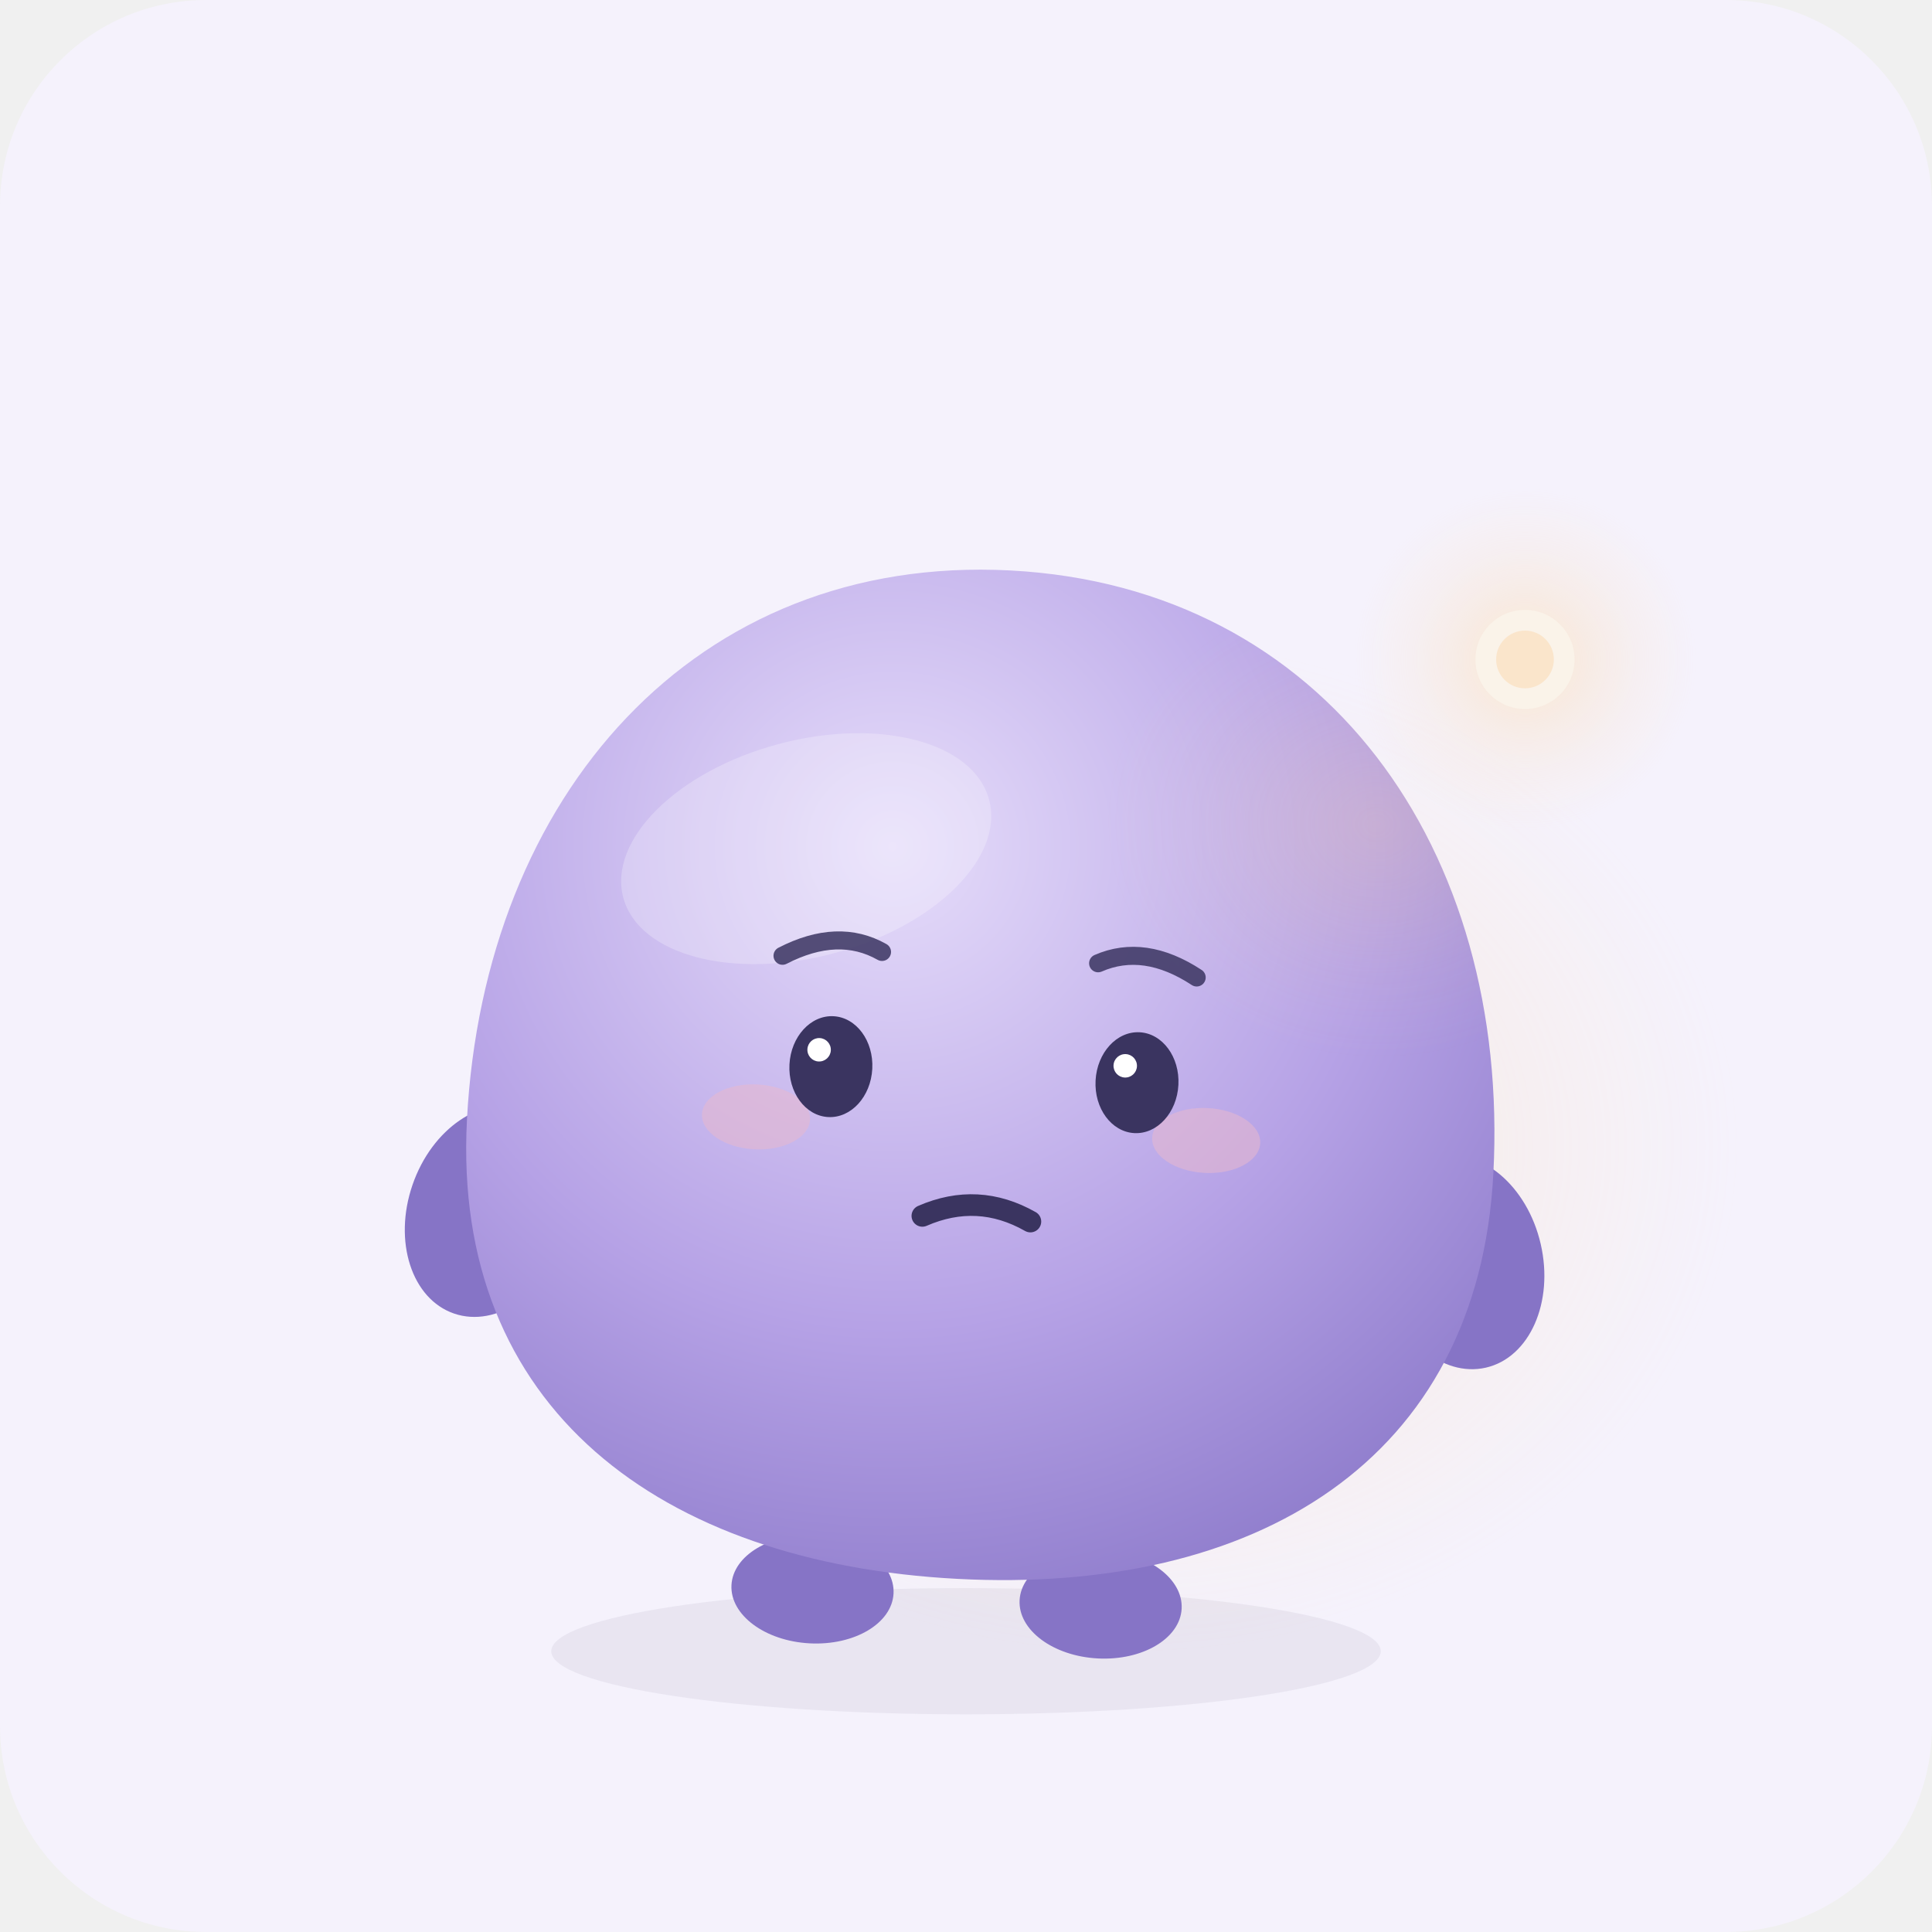
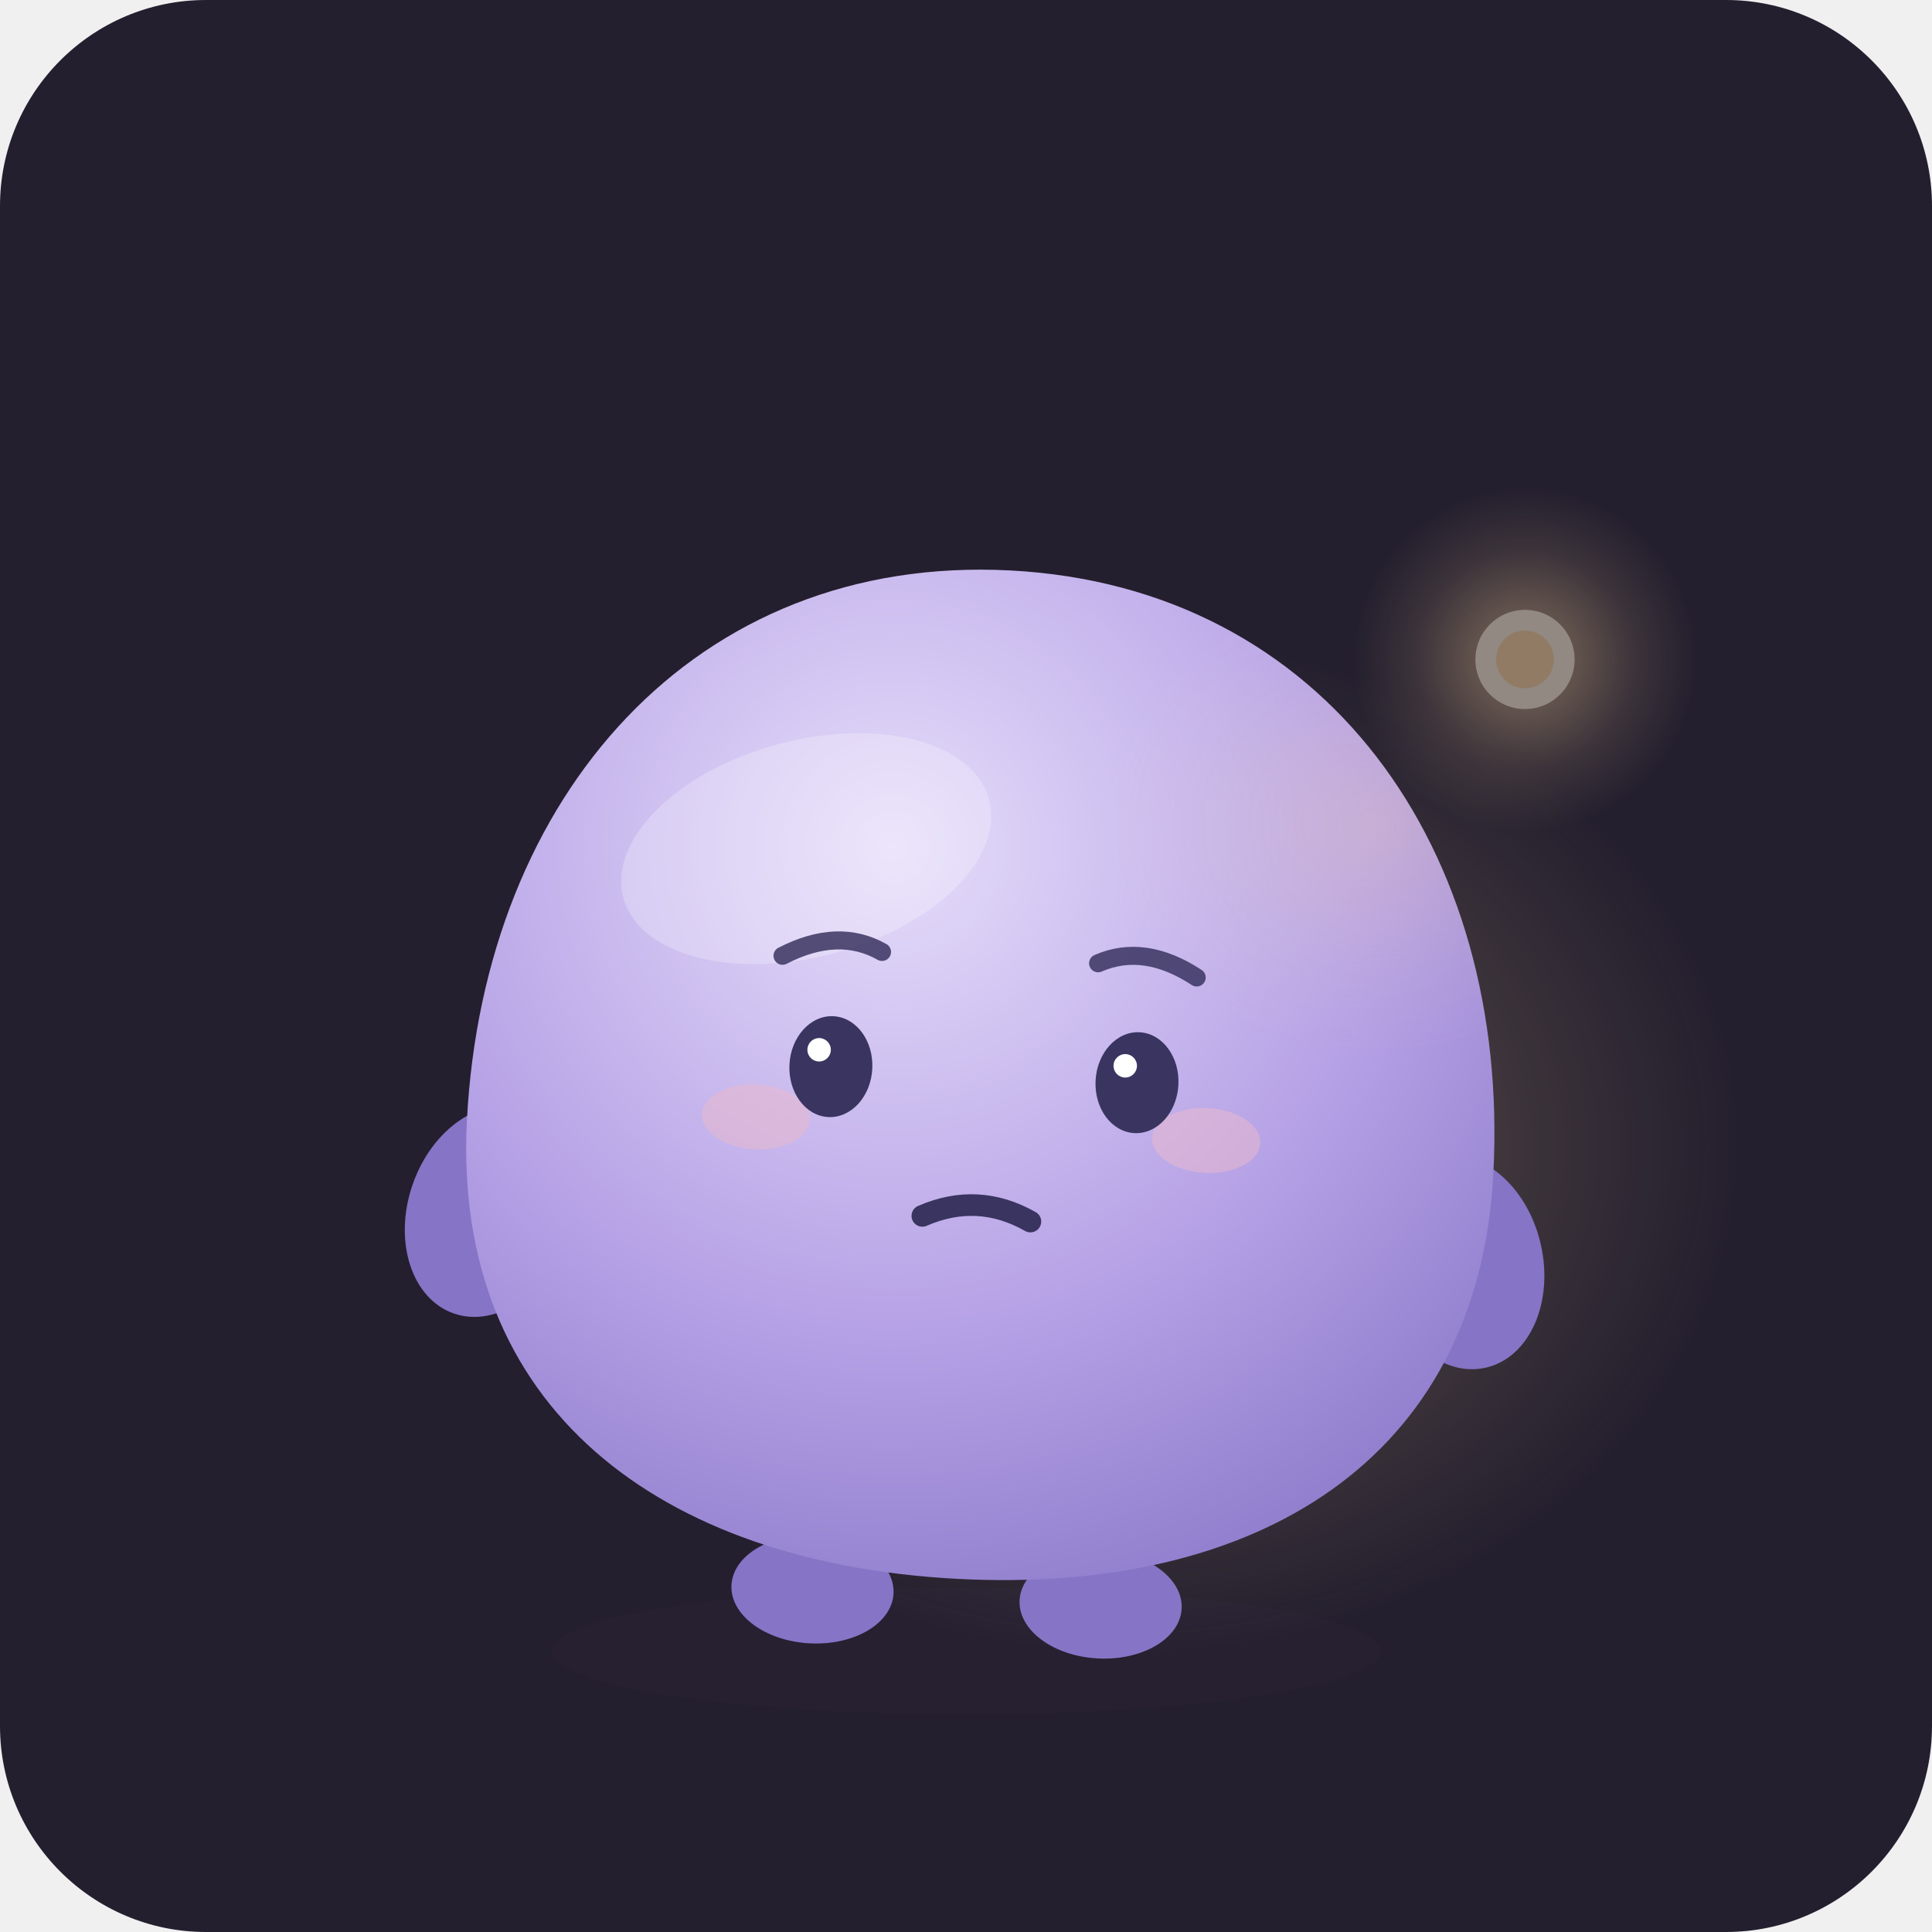
<svg xmlns="http://www.w3.org/2000/svg" viewBox="0 0 150 150">
  <style>
.body{transform-box:fill-box;transform-origin:50% 100%;animation:csway 3.4s ease-in-out infinite}
@keyframes csway{0%,100%{transform:translateX(-1.2px)}50%{transform:translateX(1.2px)}}
.orb{transform-box:fill-box;transform-origin:center;animation:glo 3s ease-in-out infinite}
@keyframes glo{0%,100%{opacity:.6;transform:scale(.92)}50%{opacity:.88;transform:scale(1.08)}}
.drop{transform-box:fill-box;transform-origin:center;opacity:0;animation:drop 2.6s ease-in infinite}@keyframes drop{0%{opacity:0;transform:translateY(0)}18%{opacity:.95}85%{opacity:.85;transform:translateY(12px)}100%{opacity:0;transform:translateY(14px)}}
@media(prefers-reduced-motion:reduce){*{animation:none!important}}
</style>
-   <rect width="150" height="150" rx="16" fill="#F5F2FC" />
+   <rect width="150" height="150" rx="16" fill="#241F2E" />
  <g transform="translate(5,5)">
    <path opacity="0.07" d="M70 128.1C87.784 128.1 102.2 125.906 102.2 123.2C102.2 120.494 87.784 118.3 70 118.3C52.217 118.3 37.8 120.494 37.8 123.2C37.8 125.906 52.217 128.1 70 128.1Z" fill="#3A3460" />
    <g class="body" fill="none">
      <g opacity="0.5">
        <path d="M82.6 123.2C108.889 123.2 130.2 105.649 130.2 84C130.2 62.35 108.889 44.8 82.6 44.8C56.311 44.8 35 62.35 35 84C35 105.649 56.311 123.2 82.6 123.2Z" fill="url(#paint0_radial_1298_166)" />
      </g>
      <path d="M57.863 122.589C61.337 122.771 64.252 121.041 64.374 118.724C64.495 116.408 61.777 114.382 58.302 114.2C54.828 114.018 51.913 115.748 51.791 118.065C51.67 120.381 54.388 122.407 57.863 122.589Z" fill="#8674C6" />
      <path d="M80.232 123.761C83.707 123.943 86.622 122.213 86.743 119.897C86.865 117.58 84.146 115.555 80.672 115.373C77.197 115.191 74.282 116.921 74.161 119.237C74.039 121.554 76.757 123.579 80.232 123.761Z" fill="#8674C6" />
      <path d="M30.25 96.983C33.539 98.116 37.431 95.478 38.941 91.092C40.452 86.706 39.009 82.231 35.719 81.099C32.429 79.966 28.538 82.603 27.028 86.99C25.517 91.376 26.96 95.85 30.25 96.983Z" fill="#8674C6" />
      <path d="M110.37 101.182C113.761 100.4 115.663 96.101 114.619 91.58C113.576 87.06 109.981 84.03 106.591 84.813C103.201 85.596 101.299 89.894 102.342 94.415C103.386 98.935 106.98 101.965 110.37 101.182Z" fill="#8674C6" />
      <path d="M73.444 39.29C97.91 40.572 112.263 60.952 110.944 86.117C109.772 108.486 92.409 118.792 69.341 117.583C46.272 116.374 30.081 104.31 31.254 81.941C32.573 56.775 48.977 38.008 73.444 39.29Z" fill="url(#paint1_radial_1298_166)" />
      <mask id="mask0_1298_166" style="mask-type:luminance" maskUnits="userSpaceOnUse" x="31" y="39" width="81" height="79">
        <path d="M73.444 39.29C97.91 40.572 112.263 60.952 110.944 86.117C109.772 108.486 92.409 118.792 69.341 117.583C46.272 116.374 30.081 104.31 31.254 81.941C32.573 56.775 48.977 38.008 73.444 39.29Z" fill="white" />
      </mask>
      <g mask="url(#mask0_1298_166)">
        <path opacity="0.24" d="M59.766 69.004C67.608 66.903 72.991 61.567 71.791 57.086C70.59 52.605 63.259 50.675 55.417 52.776C47.575 54.878 42.192 60.214 43.392 64.695C44.593 69.176 51.924 71.105 59.766 69.004Z" fill="white" />
        <path opacity="0.27" d="M100.898 77.179C112.481 77.786 122.296 70.141 122.822 60.103C123.348 50.065 114.386 41.436 102.803 40.829C91.221 40.222 81.406 47.867 80.88 57.905C80.354 67.943 89.316 76.572 100.898 77.179Z" fill="url(#paint2_radial_1298_166)" />
      </g>
      <path opacity="0.55" d="M53.565 84.231C55.881 84.353 57.818 83.325 57.891 81.935C57.964 80.545 56.145 79.32 53.828 79.198C51.512 79.077 49.575 80.105 49.502 81.495C49.429 82.885 51.248 84.11 53.565 84.231Z" fill="#E7B8CE" />
      <path opacity="0.55" d="M88.516 86.063C90.833 86.185 92.77 85.156 92.843 83.767C92.915 82.377 91.097 81.152 88.78 81.03C86.464 80.909 84.527 81.937 84.454 83.327C84.381 84.717 86.2 85.942 88.516 86.063Z" fill="#E7B8CE" />
      <g opacity="0.85">
        <path d="M55.754 69.206C58.636 67.721 61.211 67.622 63.48 68.909" stroke="#3A3460" stroke-width="1.4" stroke-linecap="round" />
        <path d="M80.257 69.789C82.648 68.746 85.199 69.113 87.91 70.891" stroke="#3A3460" stroke-width="1.4" stroke-linecap="round" />
      </g>
      <path d="M59.303 81.728C61.079 81.822 62.611 80.144 62.724 77.982C62.837 75.82 61.49 73.992 59.714 73.899C57.938 73.806 56.406 75.483 56.293 77.645C56.18 79.807 57.527 81.635 59.303 81.728Z" fill="#3A3460" />
      <path d="M58.548 77.413C59.05 77.439 59.478 77.054 59.505 76.552C59.531 76.05 59.145 75.622 58.643 75.596C58.142 75.569 57.713 75.955 57.687 76.457C57.661 76.959 58.046 77.387 58.548 77.413Z" fill="white" />
      <path d="M83.071 82.974C84.847 83.067 86.378 81.39 86.491 79.228C86.605 77.066 85.257 75.238 83.481 75.145C81.705 75.052 80.174 76.729 80.06 78.891C79.947 81.053 81.295 82.881 83.071 82.974Z" fill="#3A3460" />
      <path d="M82.316 78.659C82.817 78.685 83.246 78.299 83.272 77.797C83.298 77.295 82.913 76.867 82.411 76.841C81.909 76.815 81.481 77.2 81.454 77.702C81.428 78.204 81.814 78.632 82.316 78.659Z" fill="white" />
      <path d="M66.612 89.401C69.481 88.15 72.277 88.296 75 89.841" stroke="#3A3460" stroke-width="1.68" stroke-linecap="round" />
      <g opacity="0.5">
        <g class="orb">
          <path d="M113.4 59.5C120.745 59.5 126.7 53.545 126.7 46.2C126.7 38.855 120.745 32.9 113.4 32.9C106.055 32.9 100.1 38.855 100.1 46.2C100.1 53.545 106.055 59.5 113.4 59.5Z" fill="url(#paint3_radial_1298_166)" />
          <path d="M113.4 50.05C115.526 50.05 117.25 48.326 117.25 46.2C117.25 44.074 115.526 42.35 113.4 42.35C111.274 42.35 109.55 44.074 109.55 46.2C109.55 48.326 111.274 50.05 113.4 50.05Z" fill="#FFF3D6" />
          <path d="M113.4 48.44C114.637 48.44 115.64 47.437 115.64 46.2C115.64 44.963 114.637 43.96 113.4 43.96C112.163 43.96 111.16 44.963 111.16 46.2C111.16 47.437 112.163 48.44 113.4 48.44Z" fill="#FFD79A" />
        </g>
      </g>
      <defs>
        <radialGradient id="paint0_radial_1298_166" cx="0" cy="0" r="1" gradientUnits="userSpaceOnUse" gradientTransform="translate(82.6 83.9999) scale(47.6 39.2)">
          <stop stop-color="#FFD79A" stop-opacity="0.85" />
          <stop offset="0.64" stop-color="#FFD79A" stop-opacity="0.22" />
          <stop offset="1" stop-color="#FFD79A" stop-opacity="0" />
        </radialGradient>
        <radialGradient id="paint1_radial_1298_166" cx="0" cy="0" r="1" gradientUnits="userSpaceOnUse" gradientTransform="translate(64.3258 60.7944) rotate(3) scale(68.628 67.424)">
          <stop stop-color="#E6DDFA" />
          <stop offset="0.55" stop-color="#B6A2E6" />
          <stop offset="1" stop-color="#8674C6" />
        </radialGradient>
        <radialGradient id="paint2_radial_1298_166" cx="0" cy="0" r="1" gradientUnits="userSpaceOnUse" gradientTransform="translate(101.851 59.0041) rotate(3) scale(21 18.2)">
          <stop stop-color="#FFD79A" stop-opacity="0.85" />
          <stop offset="0.64" stop-color="#FFD79A" stop-opacity="0.22" />
          <stop offset="1" stop-color="#FFD79A" stop-opacity="0" />
        </radialGradient>
        <radialGradient id="paint3_radial_1298_166" cx="0" cy="0" r="1" gradientUnits="userSpaceOnUse" gradientTransform="translate(113.4 46.1999) scale(13.3)">
          <stop stop-color="#FFD79A" stop-opacity="0.85" />
          <stop offset="0.64" stop-color="#FFD79A" stop-opacity="0.22" />
          <stop offset="1" stop-color="#FFD79A" stop-opacity="0" />
        </radialGradient>
      </defs>
    </g>
  </g>
  <g>
    <path class="drop" d="M89 84 C91 86.4 91.4 88 91.4 89.2 A2.4 2.4 0 0 1 86.6 89.2 C86.6 88 87 86.4 89 84 Z" fill="#7FB8E6" />
  </g>
</svg>
